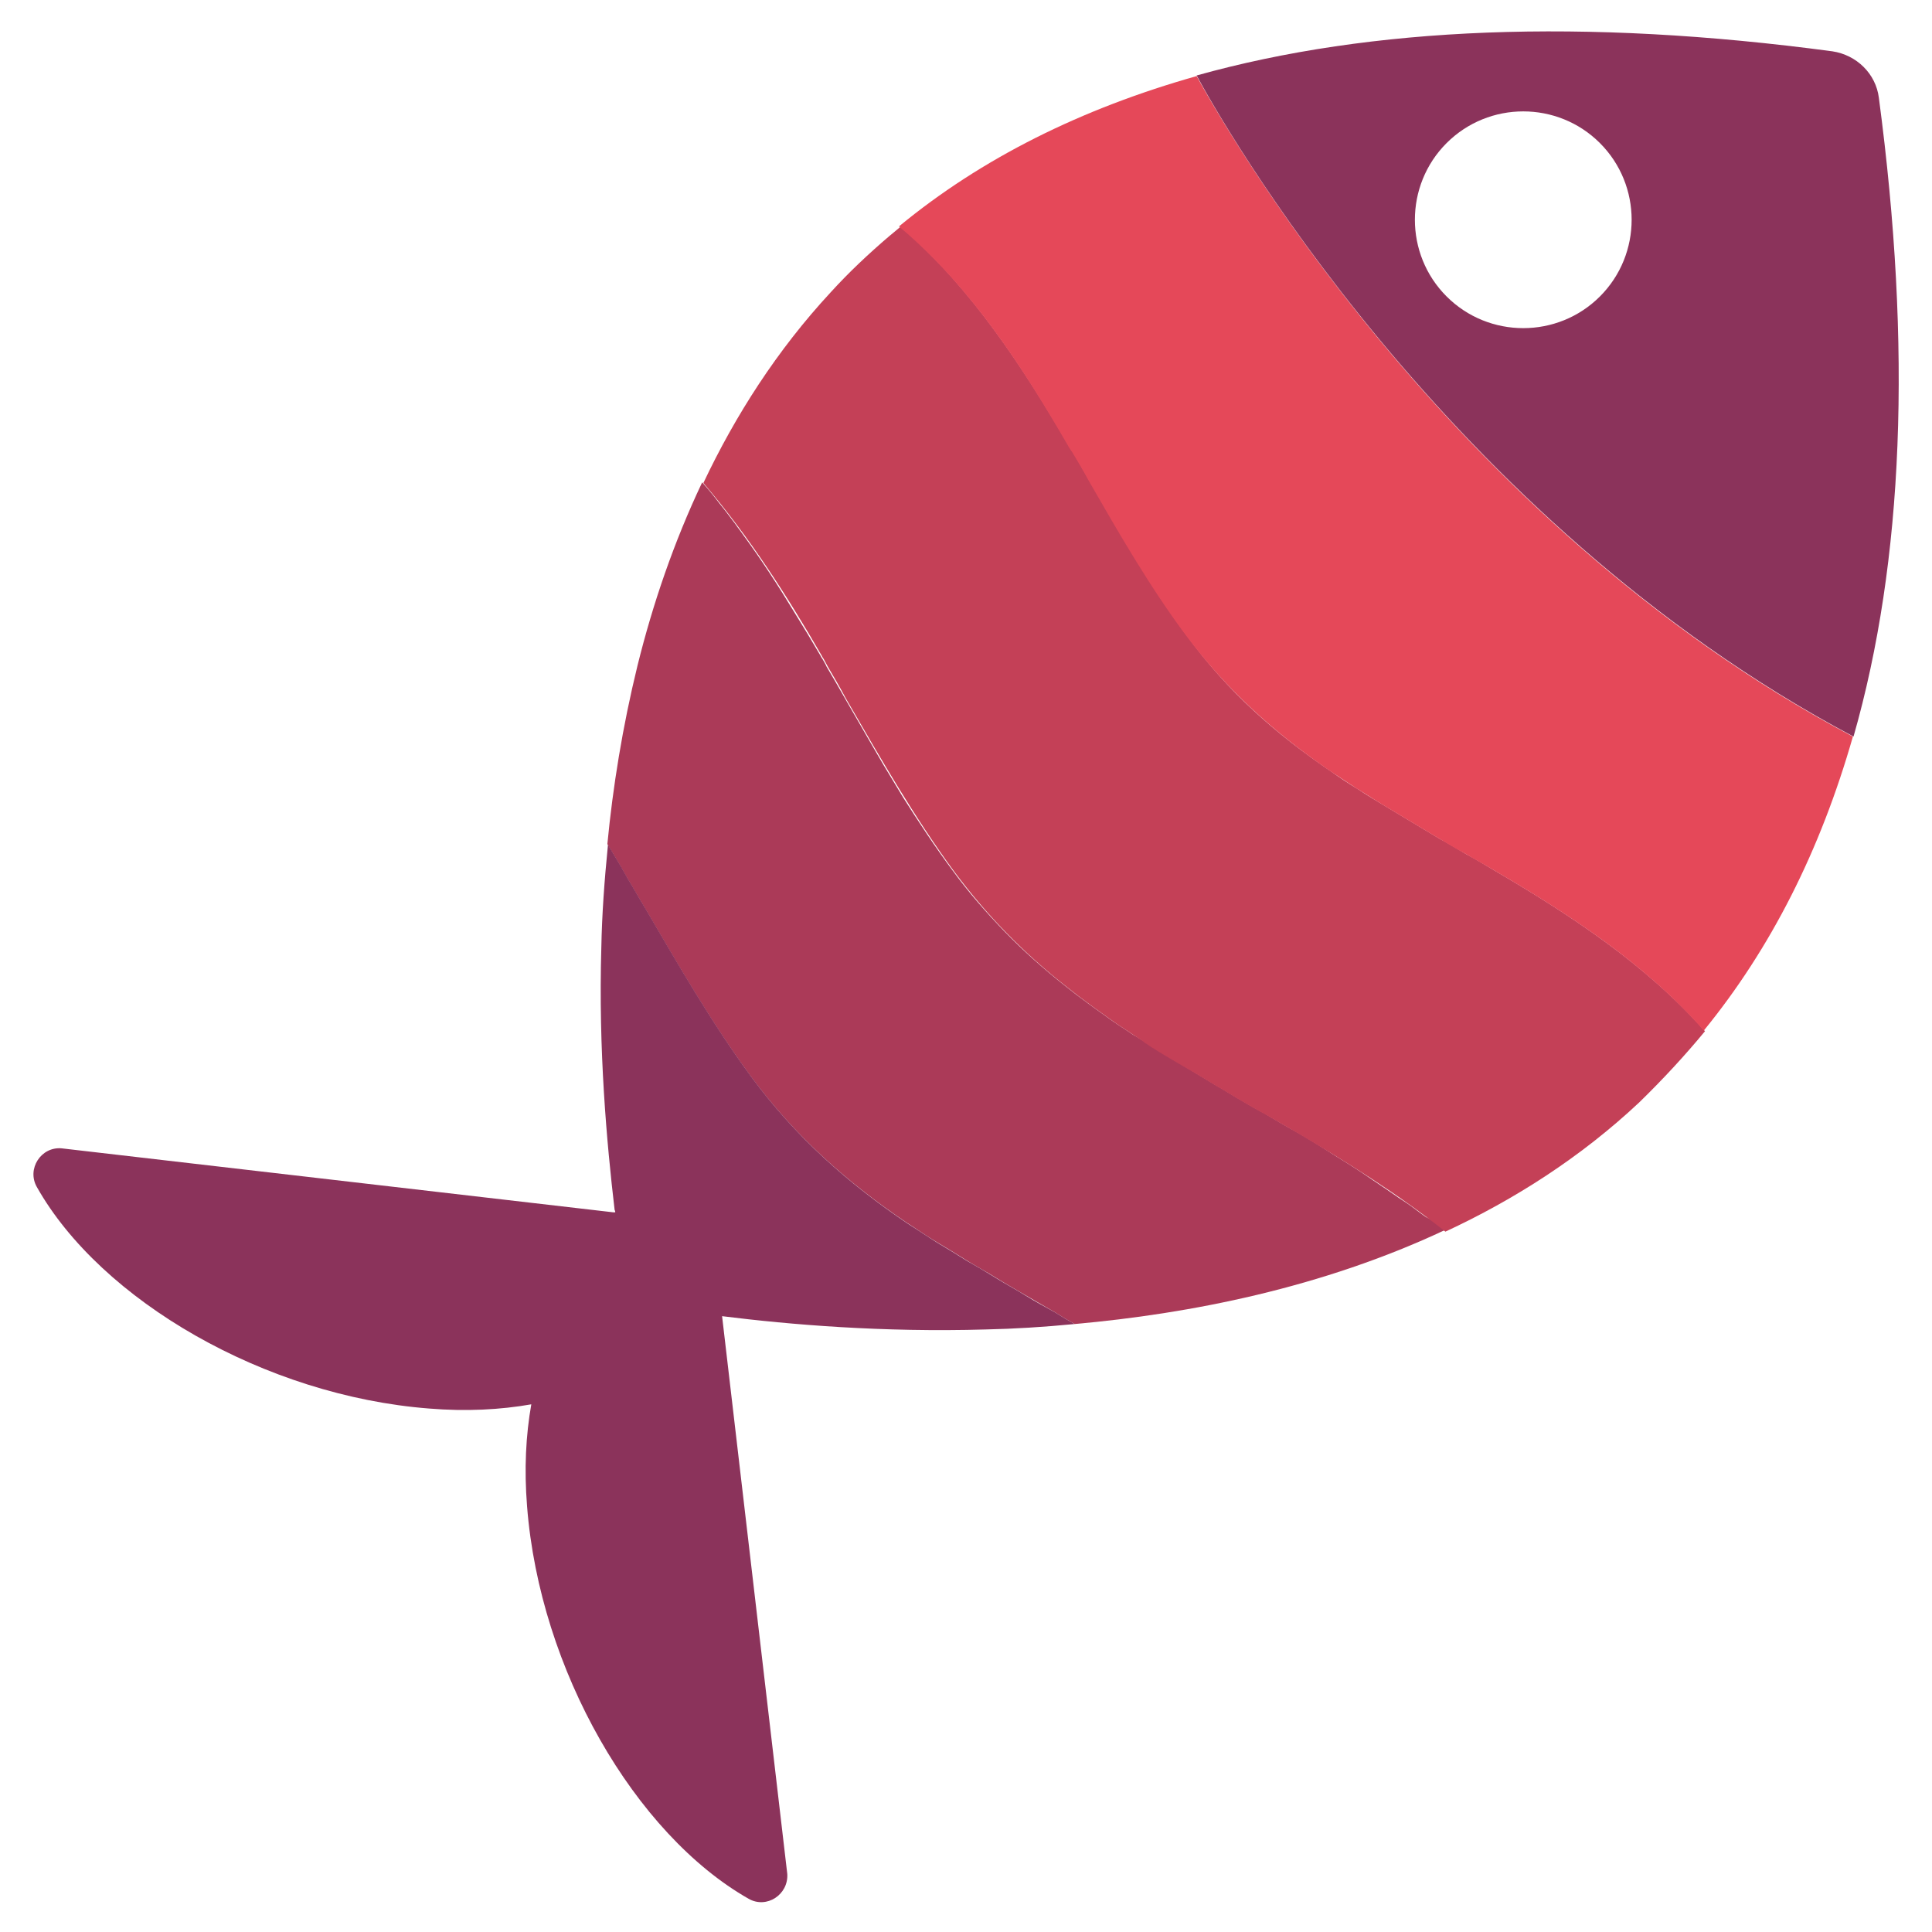
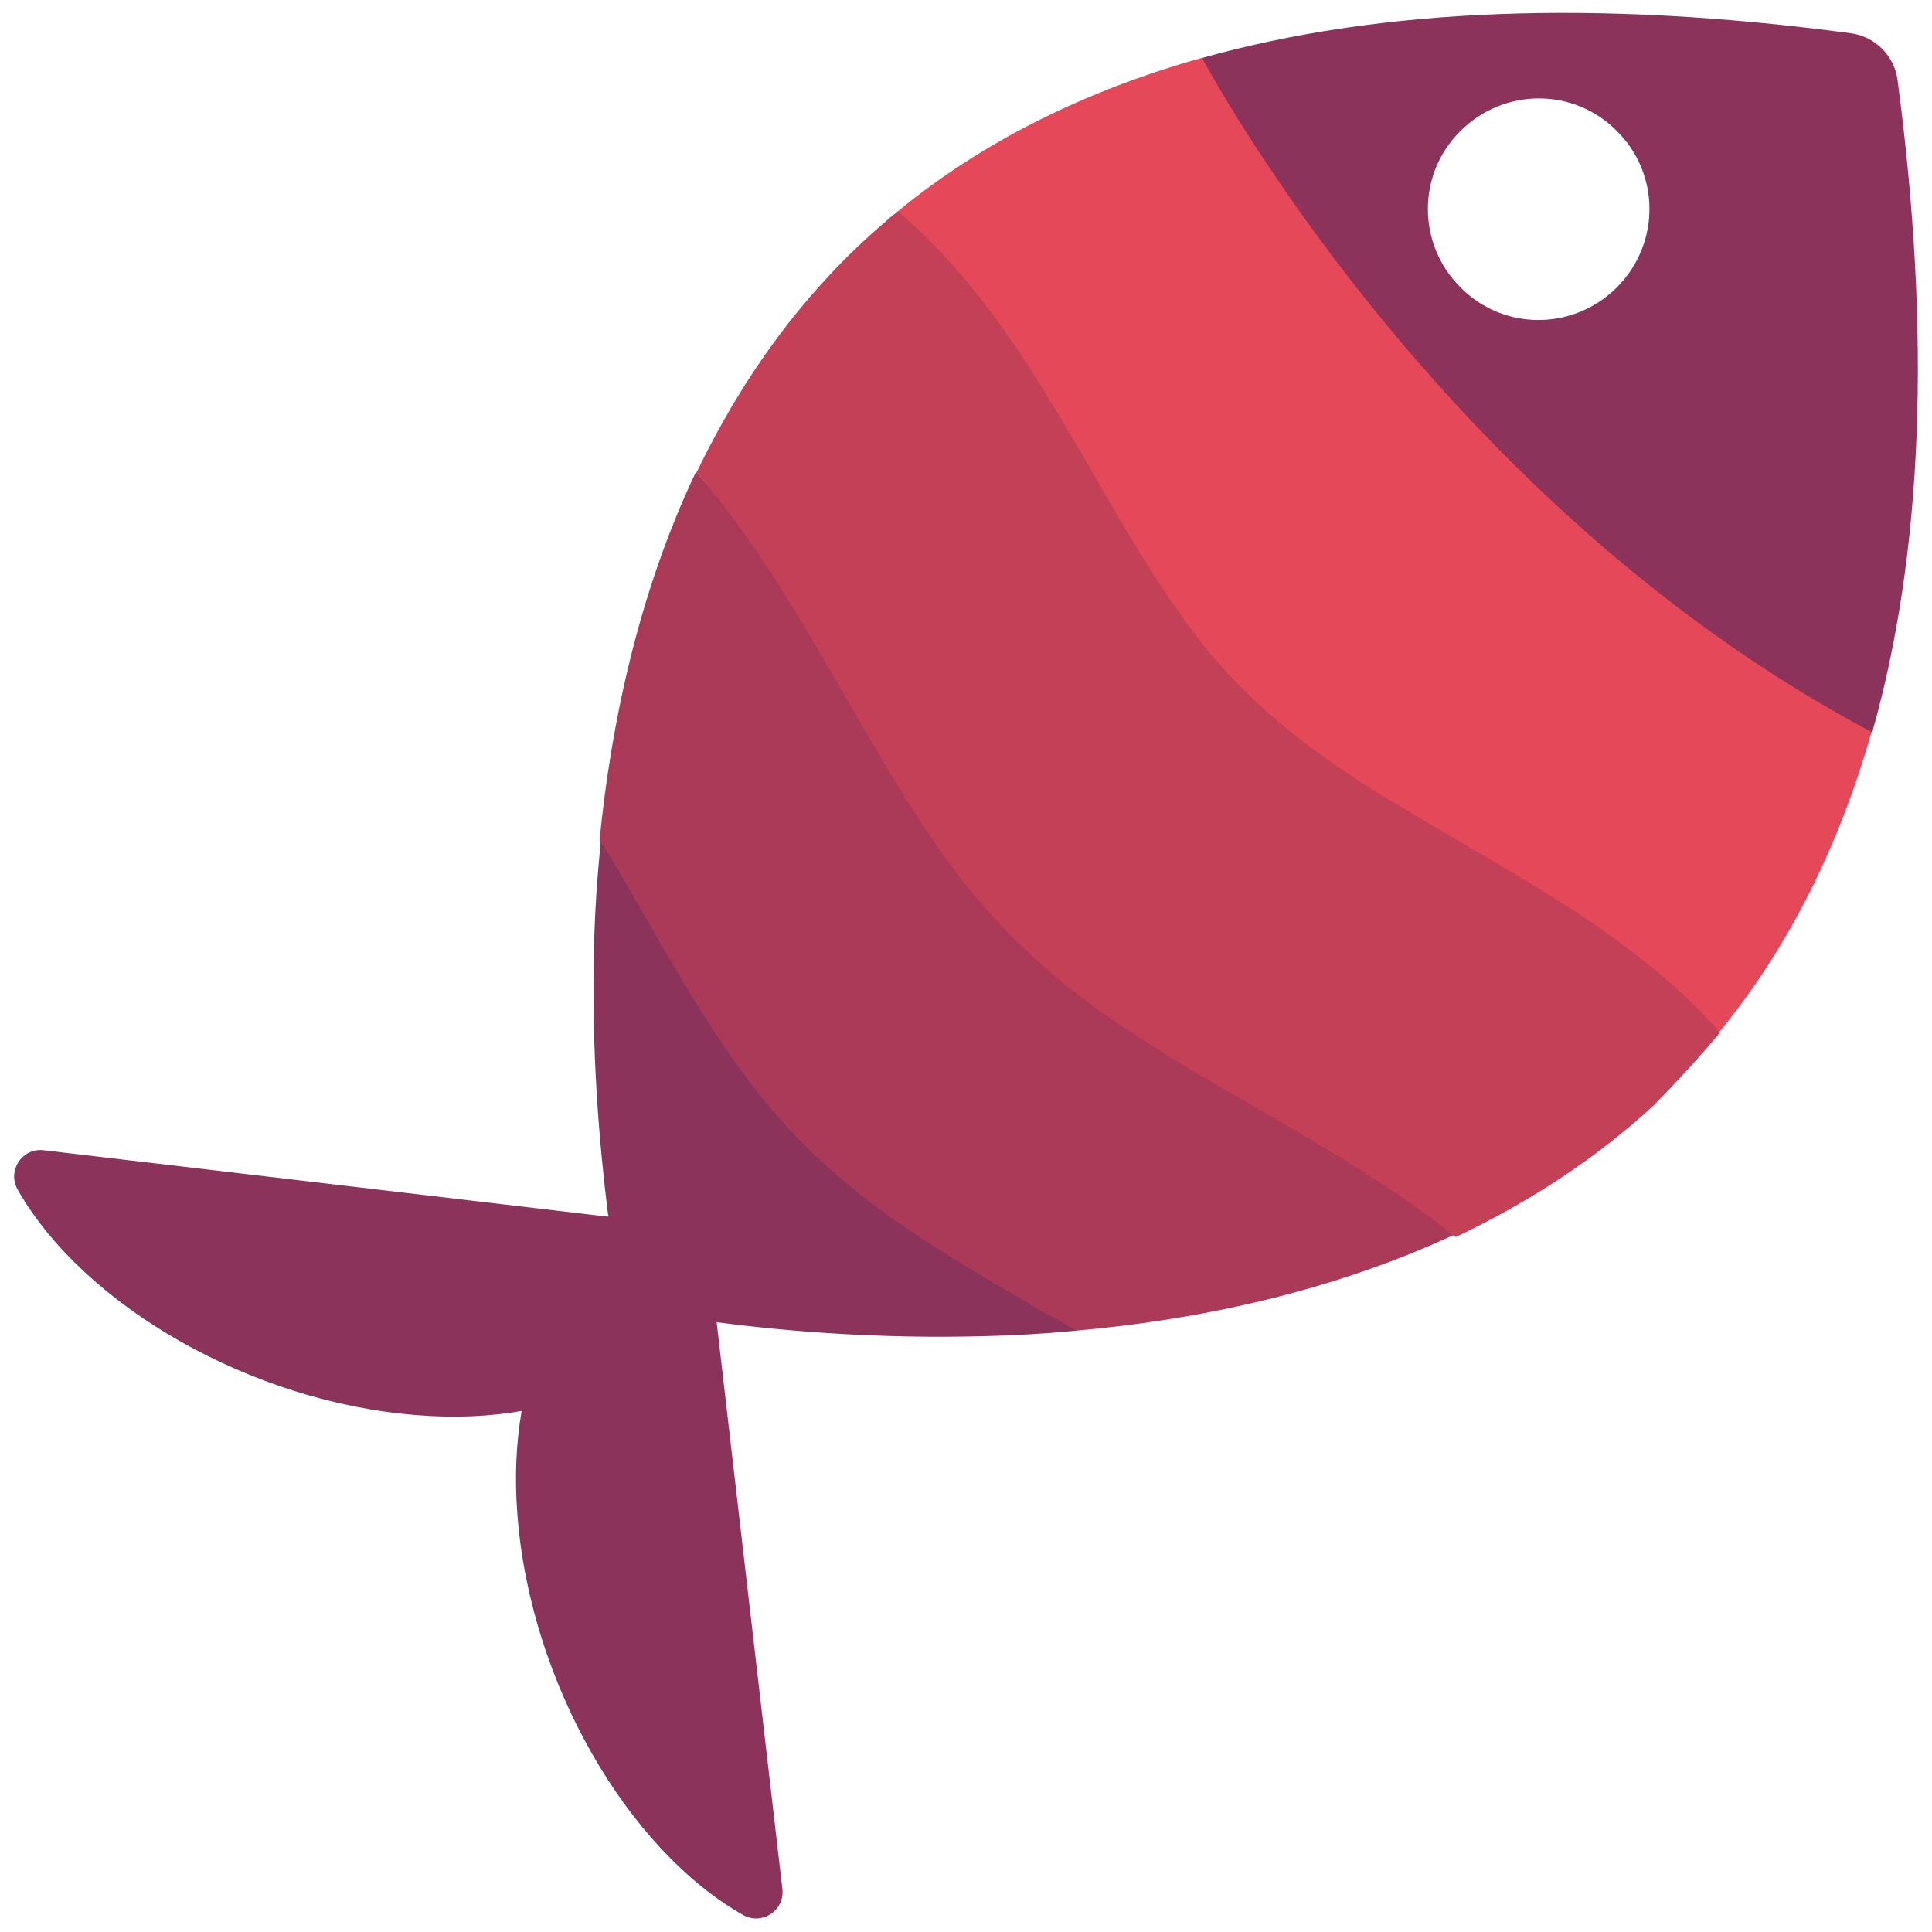
<svg xmlns="http://www.w3.org/2000/svg" version="1.1" id="Layer_1" x="0px" y="0px" viewBox="0 0 320 320" style="enable-background:new 0 0 320 320;" xml:space="preserve">
  <style type="text/css">
- 	.st0{fill:#AB3A58;}
- 	.st1{fill:#C44057;}
- 	.st2{fill:#E54859;}
- 	.st3{fill:#8B335B;}
+ 	.st0{fill:none;}
+ 	.st1{fill:#AB3A58;}
+ 	.st2{fill:#C44057;}
+ 	.st3{fill:#E54859;}
+ 	.st4{fill:#8B335B;}
</style>
-   <path class="st0" d="M239.4,203.7c-20.4,9.6-42.3,13.9-61.4,15.6c-1.1-0.6-2.1-1.2-3.2-1.9c-1.7-1-3.3-1.9-5-2.9  c-1.7-1-3.3-1.9-4.9-2.9c-1.6-1-3.3-1.9-4.9-2.9c-1.6-1-3.2-2-4.9-3s-3.2-2.1-4.8-3.1c-10.1-6.8-18.7-14.5-26-24.4  c-6.6-9-12.1-18.6-17.6-28c-1-1.6-1.9-3.3-2.9-4.9c-0.3-0.6-0.7-1.2-1-1.8c-0.7-1.2-1.5-2.5-2.2-3.7c0.9-9.4,2.5-19.4,5-29.6  c2.5-10.1,6-20.4,10.7-30.3c1,1.1,1.9,2.2,2.8,3.4c0.9,1.1,1.8,2.3,2.7,3.5c0.4,0.6,0.9,1.2,1.3,1.8c3,4.1,5.8,8.4,8.4,12.7  c1.5,2.4,3,4.9,4.4,7.3c0.1,0.2,0.2,0.4,0.3,0.5c0.2,0.4,0.5,0.8,0.7,1.3c1,1.7,2,3.4,2.9,5c0.1,0.2,0.3,0.5,0.4,0.7  c1.4,2.4,2.7,4.7,4.1,7.1c0.7,1.2,1.4,2.4,2.1,3.6c1.1,1.8,2.1,3.5,3.2,5.3c2.6,4.1,5.3,8.2,8.2,12.1c2.7,3.7,5.7,7.1,8.7,10.2  c3.1,3.2,6.4,6.1,9.8,8.8c2.6,2.1,5.3,4,8.1,6c1,0.7,2,1.3,3,2c0.3,0.2,0.6,0.4,1,0.6c0.3,0.2,0.6,0.4,1,0.6c0.3,0.2,0.6,0.4,1,0.6  c1.3,0.9,2.7,1.7,4,2.5c0.6,0.4,1.2,0.7,1.8,1.1c0.6,0.4,1.2,0.7,1.8,1.1c0.5,0.3,1,0.6,1.5,0.9c0.6,0.4,1.2,0.7,1.8,1.1  c1.1,0.6,2.2,1.3,3.2,1.9c1.7,1,3.4,2,5.1,2.9c1.7,1,3.3,2,5,2.9c2.1,1.2,4.2,2.5,6.2,3.8c2.1,1.3,4.2,2.6,6.2,4  c1,0.7,2.1,1.4,3.1,2.1c1,0.7,2,1.4,3.1,2.1c0,0,0,0,0,0c1,0.7,2,1.5,3,2.2c0,0,0,0,0,0C237.5,202.2,238.5,202.9,239.4,203.7z" />
-   <path class="st1" d="M282.4,170.8c-9.9-11.2-22.7-19.5-35-26.7c-1.5-0.9-3-1.8-4.5-2.6c-1.5-0.9-3-1.8-4.5-2.6  c-1.5-0.9-3-1.8-4.5-2.7c-1.5-0.9-3-1.8-4.5-2.7c-1.5-0.9-3-1.8-4.5-2.8c-1.5-0.9-3-1.9-4.4-2.9c-9.3-6.3-17.2-13.3-23.9-22.5  c-6.1-8.2-11.2-17.1-16.2-25.8c-0.9-1.5-1.7-3-2.6-4.5c-0.3-0.5-0.6-1.1-1-1.6c-7.3-12.4-15.7-25.4-27-35.3  c-0.1-0.1-0.3-0.3-0.5-0.4c-0.1,0-0.1-0.1-0.2-0.1c-0.8,0.7-1.1,0.9-1.8,1.5c-3.4,2.9-6.7,6-9.7,9.3c-8.9,9.6-15.8,20.4-21.1,31.6  c7.6,8.9,14,18.9,19.6,28.6c0.1,0.2,0.2,0.4,0.3,0.5c0.2,0.4,0.5,0.9,0.7,1.3c1,1.7,2,3.4,2.9,5.1c0.1,0.2,0.3,0.5,0.4,0.7  c5.5,9.5,11,19.1,17.6,28.1c5.5,7.4,11.6,13.6,18.6,19.1c2.6,2.1,5.3,4,8.1,6c1,0.7,2,1.3,3,2c0.6,0.4,1.3,0.8,1.9,1.3  c1.6,1.1,3.3,2.1,5,3.1c1.2,0.7,2.4,1.4,3.6,2.1c0.5,0.3,1,0.6,1.5,0.9c0.6,0.4,1.2,0.7,1.8,1.1c1.1,0.6,2.2,1.3,3.2,1.9  c1.7,1,3.4,2,5.1,2.9c1.7,1,3.3,1.9,5,2.9c8.3,4.9,16.8,10.2,24.6,16.4c0,0,0,0,0,0c0,0,0,0,0,0c11.4-5.3,22.4-12.3,32.1-21.4  C275.5,178.7,279.1,174.8,282.4,170.8z" />
-   <path class="st2" d="M176.6,73.3c0.3,0.5,0.6,1.1,1,1.6c0.9,1.5,1.8,3,2.6,4.5c5,8.7,10.1,17.6,16.2,25.8  c6.8,9.1,14.7,16.2,23.9,22.5c1.5,1,2.9,1.9,4.4,2.9c1.5,0.9,3,1.9,4.5,2.8c1.5,0.9,3,1.8,4.5,2.7c1.5,0.9,3,1.8,4.5,2.7  c1.5,0.9,3,1.8,4.5,2.6c1.5,0.9,3,1.7,4.5,2.6c12.3,7.2,25.2,15.5,35,26.7c11.1-13.6,19.3-29.8,24.7-48.7  C239.3,86.2,202,19.5,198.2,12.6c-19.1,5.4-35.6,13.6-49.3,24.9c0.2,0.1,0.5,0.5,0.7,0.6C161,47.9,169.4,60.9,176.6,73.3z" />
-   <path class="st3" d="M311.2,16.2c-0.5-4-3.7-7.1-7.7-7.7c-41.1-5.5-76.3-4.1-105.3,4c3.7,6.9,41.1,73.6,108.8,109.5  C315.3,93,316.7,57.6,311.2,16.2z M265,49.1c-7,7-18.4,7-25.4,0c-7-7-7-18.4,0-25.4c7-7,18.4-7,25.4,0C272,30.7,272,42.1,265,49.1z" />
-   <path class="st3" d="M169.9,214.6c-1.6-1-3.3-1.9-4.9-2.9c-1.6-1-3.3-2-4.9-2.9c-1.6-1-3.2-2-4.9-3c-1.6-1-3.2-2.1-4.8-3.1  c-10.1-6.8-18.7-14.5-26-24.4c-6.6-9-12.1-18.6-17.6-28c-1-1.6-1.9-3.3-2.9-4.9c-0.3-0.6-0.7-1.2-1-1.8c-0.7-1.2-1.5-2.5-2.2-3.7  c-0.6,6-1,11.6-1.1,17c-0.5,17.1,0.9,32.4,2.2,43.5c0,0,0.1,0.2,0.1,0.3c0,0,0,0,0,0.1l-0.2,0l-0.1,0l-91.4-10.6  c-3.4-0.3-5.8,3.4-4.1,6.4c10.6,18.8,37.8,34.6,65,36.7c6.1,0.5,11.8,0.2,16.9-0.7c-0.9,5.1-1.2,10.7-0.7,16.9  c2.1,27.1,17.9,54.3,36.7,65c3,1.7,6.6-0.7,6.4-4.1L119.6,218c11.2,1.4,26.6,2.7,43.7,2.2c4.6-0.1,9.6-0.4,14.7-0.9  c-1.1-0.6-2.1-1.2-3.2-1.9C173.2,216.5,171.5,215.6,169.9,214.6z" />
+   <g>
+     <path class="st0" d="M139.5,114.4c0.1,0.2,0.3,0.5,0.4,0.7C139.8,114.9,139.7,114.7,139.5,114.4c-1-1.7-2-3.4-3-5.2   c-0.3-0.4-0.5-0.9-0.8-1.3c0.3,0.4,0.5,0.9,0.8,1.3C137.5,111,138.5,112.7,139.5,114.4z" />
+     <path class="st0" d="M188.2,171.3c-1-0.7-2.1-1.3-3.1-2c-2.9-1.9-5.6-4-8.3-6.1c2.6,2.1,5.4,4.1,8.3,6.1   C186.2,170,187.2,170.7,188.2,171.3z" />
+     <path class="st1" d="M210.3,184.2c-1.7-1-2.4-3.1-4.1-4.1c-1.1-0.6-2-0.4-3.1-1c-0.6-0.4-1.4-0.7-2-1c-0.5-0.3-0.5-0.7-1-1   c-1.2-0.7-3.9-2.3-5.1-3.1c-1.7-1-2.4-1-4.1-2c-0.7-0.4-1.4-0.6-2-1c-1-0.7-2-2.4-3.1-3.1c-2.9-1.9-3.5-4-6.1-6.1   c-7.1-5.6-12.8-10.8-18.4-18.4c-6.8-9.2-14.8-18.9-20.4-28.6c-0.1-0.2,0.1,0.2,0,0c-1-1.7-2.1-3.4-3.1-5.1c-0.3-0.4,0.3-2.6,0-3.1   c-0.1-0.2,0.1,0.2,0,0c-5.8-9.9-14.7-19.4-22.5-28.5c0,0,0,0,0,0c0,0,0,0,0,0c-9.6,20.2-14.1,41.9-16,61.1c0.8,1.3,2,4.9,2.7,6.1   c0.4,0.6,0.7,4.5,1,5.1c1,1.7,0,2.4,1,4.1c5.6,9.6,10.6,20.4,17.3,29.6c7.5,10.1,13.2,16.5,23.5,23.5c1.6,1.1,4.5,2,6.1,3.1   c1.7,1,1.4,0,3.1,1c1.7,1,6.5,3.1,8.2,4.1c1.7,1,4.4,1.1,6.1,2c1.7,1,3.4,1.1,5.1,2c1.1,0.6,3.7,0,4.8,0.6   c19.5-1.7,41.8-6.2,62.7-15.9c-8-6.3-16.1-12.4-24.6-17.3C214.7,186.3,212,185.2,210.3,184.2z" />
+     <path class="st2" d="M284.9,171c-9.3-12.3-22.2-23.3-34.8-30.6c-1.5-0.9-2.5,0.9-4.1,0c-1.5-0.9-4.6-2.2-6.1-3.1   c-1.5-0.9-2.5-2.1-4.1-3.1c-1.5-0.9-2.5-1.1-4.1-2c-1.5-0.9-2.6-3.1-4.1-4.1c-1.5-1-0.5-2.1-2-3.1c-9.5-6.4-18.6-12.1-25.5-21.4   c-6.2-8.4-13.2-16.6-18.4-25.5c-0.9-1.5-1.1-5.6-2-7.1c-0.3-0.6,0.3,0.6,0,0c-7.4-12.7-16.7-26.8-29.6-35.7c-0.2-0.1-1,0-1.2-0.2   c-0.1-0.1-0.1-0.1-0.2-0.1c-0.8,0.7-1.2,0.9-1.8,1.5c-3.5,3-6.8,6.1-9.9,9.5c-9.1,9.8-16.1,20.8-21.6,32.2   c7.8,9.1,14.2,19.3,20,29.2c0.1,0.2,0.2,0.4,0.3,0.6c0.3,0.4,0.5,0.9,0.8,1.3c1,1.7,2,3.4,3,5.2c0.1,0.2,0.3,0.5,0.4,0.7   c5.6,9.6,11.2,19.5,18,28.7c5.6,7.5,11.9,13.8,18.9,19.5c2.7,2.1,5.4,4.1,8.3,6.1c1,0.7,2,1.3,3.1,2c0.7,0.4,1.3,0.9,2,1.3   c1.7,1.1,3.4,2.1,5.1,3.2c1.2,0.7,2.4,1.5,3.7,2.2c0.5,0.3,1,0.6,1.5,0.9c0.6,0.4,1.2,0.7,1.9,1.1c1.1,0.6,2.2,1.3,3.3,1.9   c1.7,1,3.4,2,5.2,3c1.7,1,3.4,2,5.1,3c8.5,5,17.1,10.4,25.1,16.8c0,0,0,0,0,0c0,0,0,0,0,0c11.6-5.5,22.8-12.6,32.8-21.8   C277.8,179.1,281.5,175.1,284.9,171z" />
+     <path class="st2" d="M176.9,163.2c-7.1-5.6-13.4-11.9-18.9-19.5c-6.8-9.2-12.4-19-18-28.7c5.6,9.7,11.2,19.5,18,28.7   C163.5,151.3,169.8,157.6,176.9,163.2z" />
+     <path class="st2" d="M195.3,175.8c1.2,0.7,2.4,1.5,3.7,2.2C197.7,177.2,196.5,176.5,195.3,175.8c-1.7-1-3.4-2.1-5.1-3.2   c-0.7-0.4-1.3-0.9-2-1.3c0.7,0.4,1.3,0.9,2,1.3C191.9,173.7,193.6,174.7,195.3,175.8z" />
+     <path class="st2" d="M135.4,107.4c0.1,0.2,0.2,0.4,0.3,0.6C135.7,107.8,135.6,107.6,135.4,107.4c-5.8-9.9-12.3-20.1-20-29.2   c0,0,0,0,0,0C123.2,87.3,129.7,97.5,135.4,107.4z" />
+     <path class="st3" d="M177,71.5c0.3,0.6,0.7,1.1,1,1.7c0.9,1.5,1.8,3.1,2.7,4.6c5.1,8.9,10.3,17.9,16.5,26.3   c6.9,9.3,15,16.5,24.4,22.9c1.5,1,3,2,4.5,3c1.5,1,3,1.9,4.6,2.8c1.5,0.9,3.1,1.9,4.6,2.8c1.5,0.9,3.1,1.8,4.6,2.7   c1.5,0.9,3.1,1.8,4.6,2.7c1.5,0.9,3.1,1.8,4.6,2.7c12.6,7.4,25.7,15.9,35.7,27.2c11.3-13.8,19.7-30.4,25.2-49.7   C246,74,216.4,23,199,9.6c-19.5,5.5-36.3,13.9-50.3,25.4c0.2,0.2,0.5,0.5,0.7,0.6C161,45.6,169.6,58.9,177,71.5z" />
+     <path class="st3" d="M149.4,35.5c-0.2-0.1-0.5-0.4-0.7-0.6c0.1,0.1,0.1,0.1,0.2,0.1C149.1,35.2,149.3,35.4,149.4,35.5z" />
+     <path class="st4" d="M314.3,13.3c-0.5-4.1-3.8-7.3-7.8-7.8c-42-5.6-77.8-4.2-107.4,4.1c3.8,7,41.9,75.1,111,111.7   C318.5,91.6,319.9,55.5,314.3,13.3z M267.8,47.6c-7.2,7.2-18.8,7.2-25.9,0c-7.2-7.2-7.2-18.8,0-25.9c7.2-7.2,18.8-7.2,25.9,0   C275,28.8,275,40.4,267.8,47.6z" />
+     <path class="st4" d="M170.1,215.7c-1.7-1-3.4-2-5-2.9c-1.7-1-3.3-2-5-3c-1.7-1-3.3-2-5-3.1c-1.6-1-3.3-2.1-4.9-3.2   c-10.3-7-19-14.8-26.5-24.9c-6.8-9.1-12.4-19-17.9-28.6c-1-1.7-1.9-3.4-2.9-5c-0.3-0.6-0.7-1.2-1.1-1.8c-0.7-1.3-1.5-2.5-2.3-3.8   c-0.6,6.1-1,11.9-1.1,17.3c-0.5,17.4,0.9,33.1,2.3,44.4c0,0,0.1,0.2,0.1,0.3c0,0,0,0,0,0.1l-0.2,0l-0.1,0L7.1,190.5   c-3.5-0.3-5.9,3.4-4.2,6.5c10.9,19.2,38.6,35.3,66.3,37.4c6.3,0.5,12,0.2,17.2-0.7c-0.9,5.2-1.2,11-0.7,17.2   c2.1,27.7,18.2,55.4,37.4,66.3c3.1,1.7,6.8-0.7,6.5-4.2l-10.9-94c11.4,1.5,27.1,2.8,44.6,2.3c4.7-0.1,9.8-0.4,15-0.9   c-1.1-0.6-2.2-1.3-3.3-1.9C173.4,217.7,171.7,216.7,170.1,215.7z" />
+   </g>
</svg>
